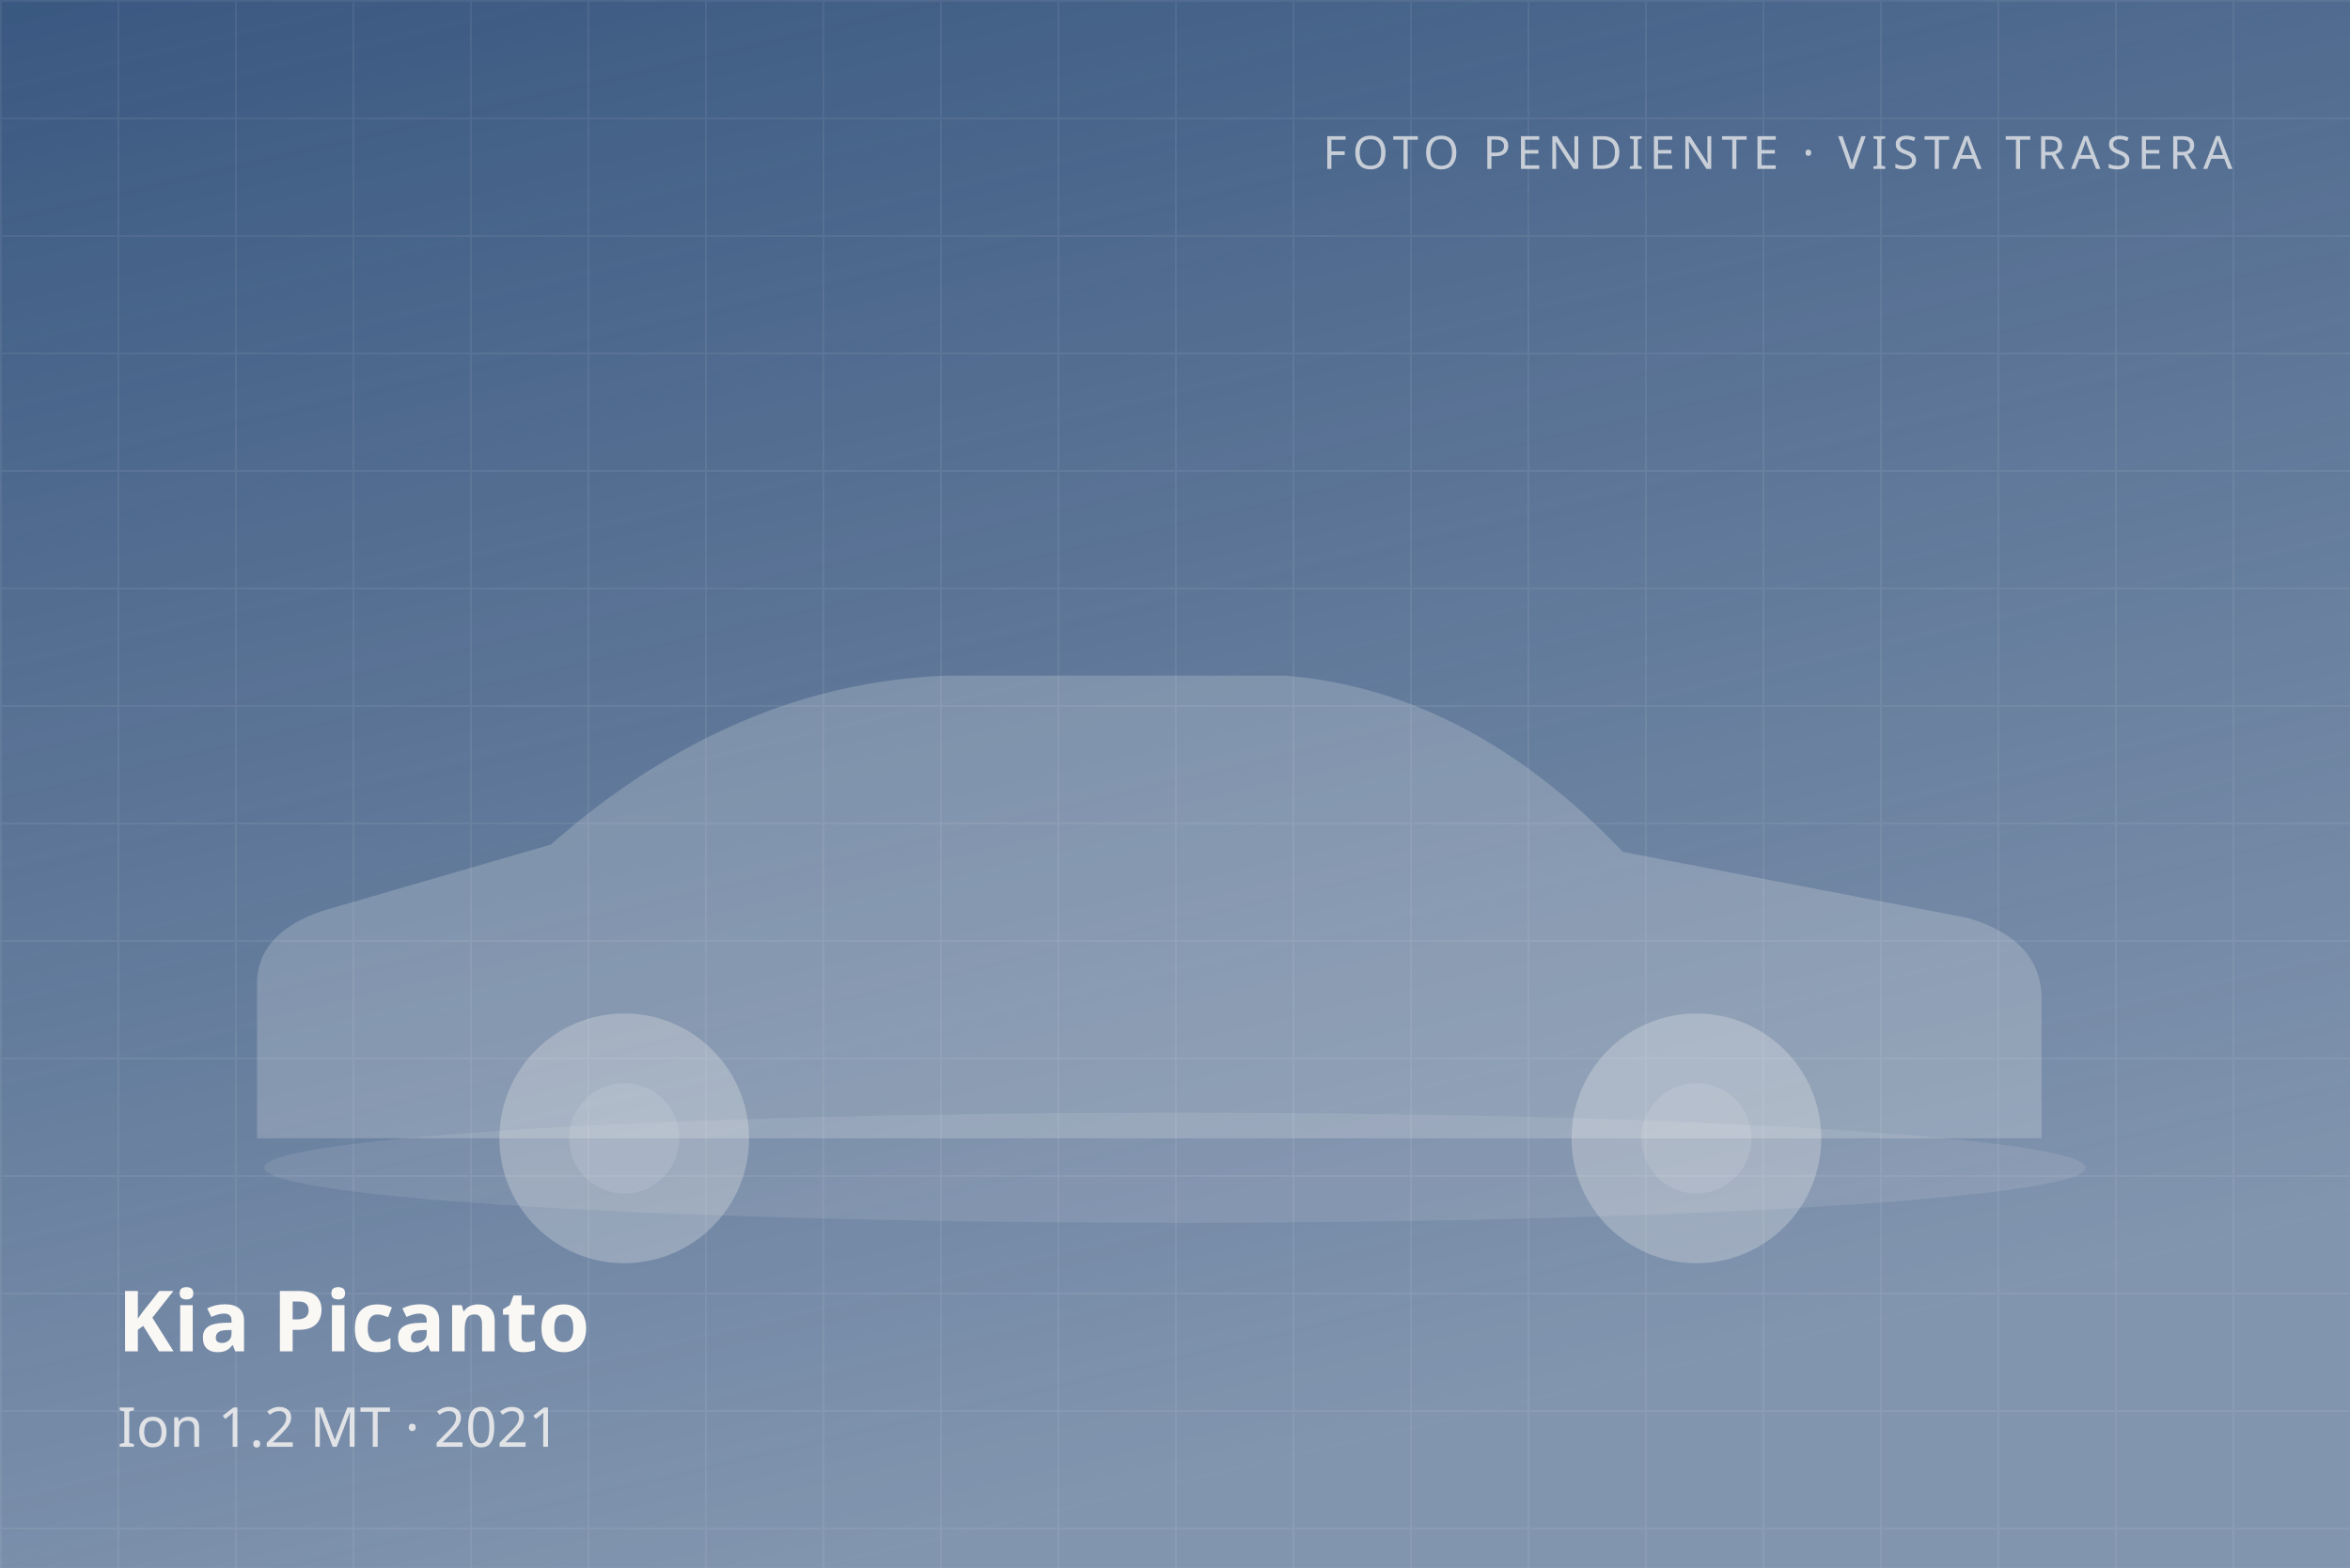
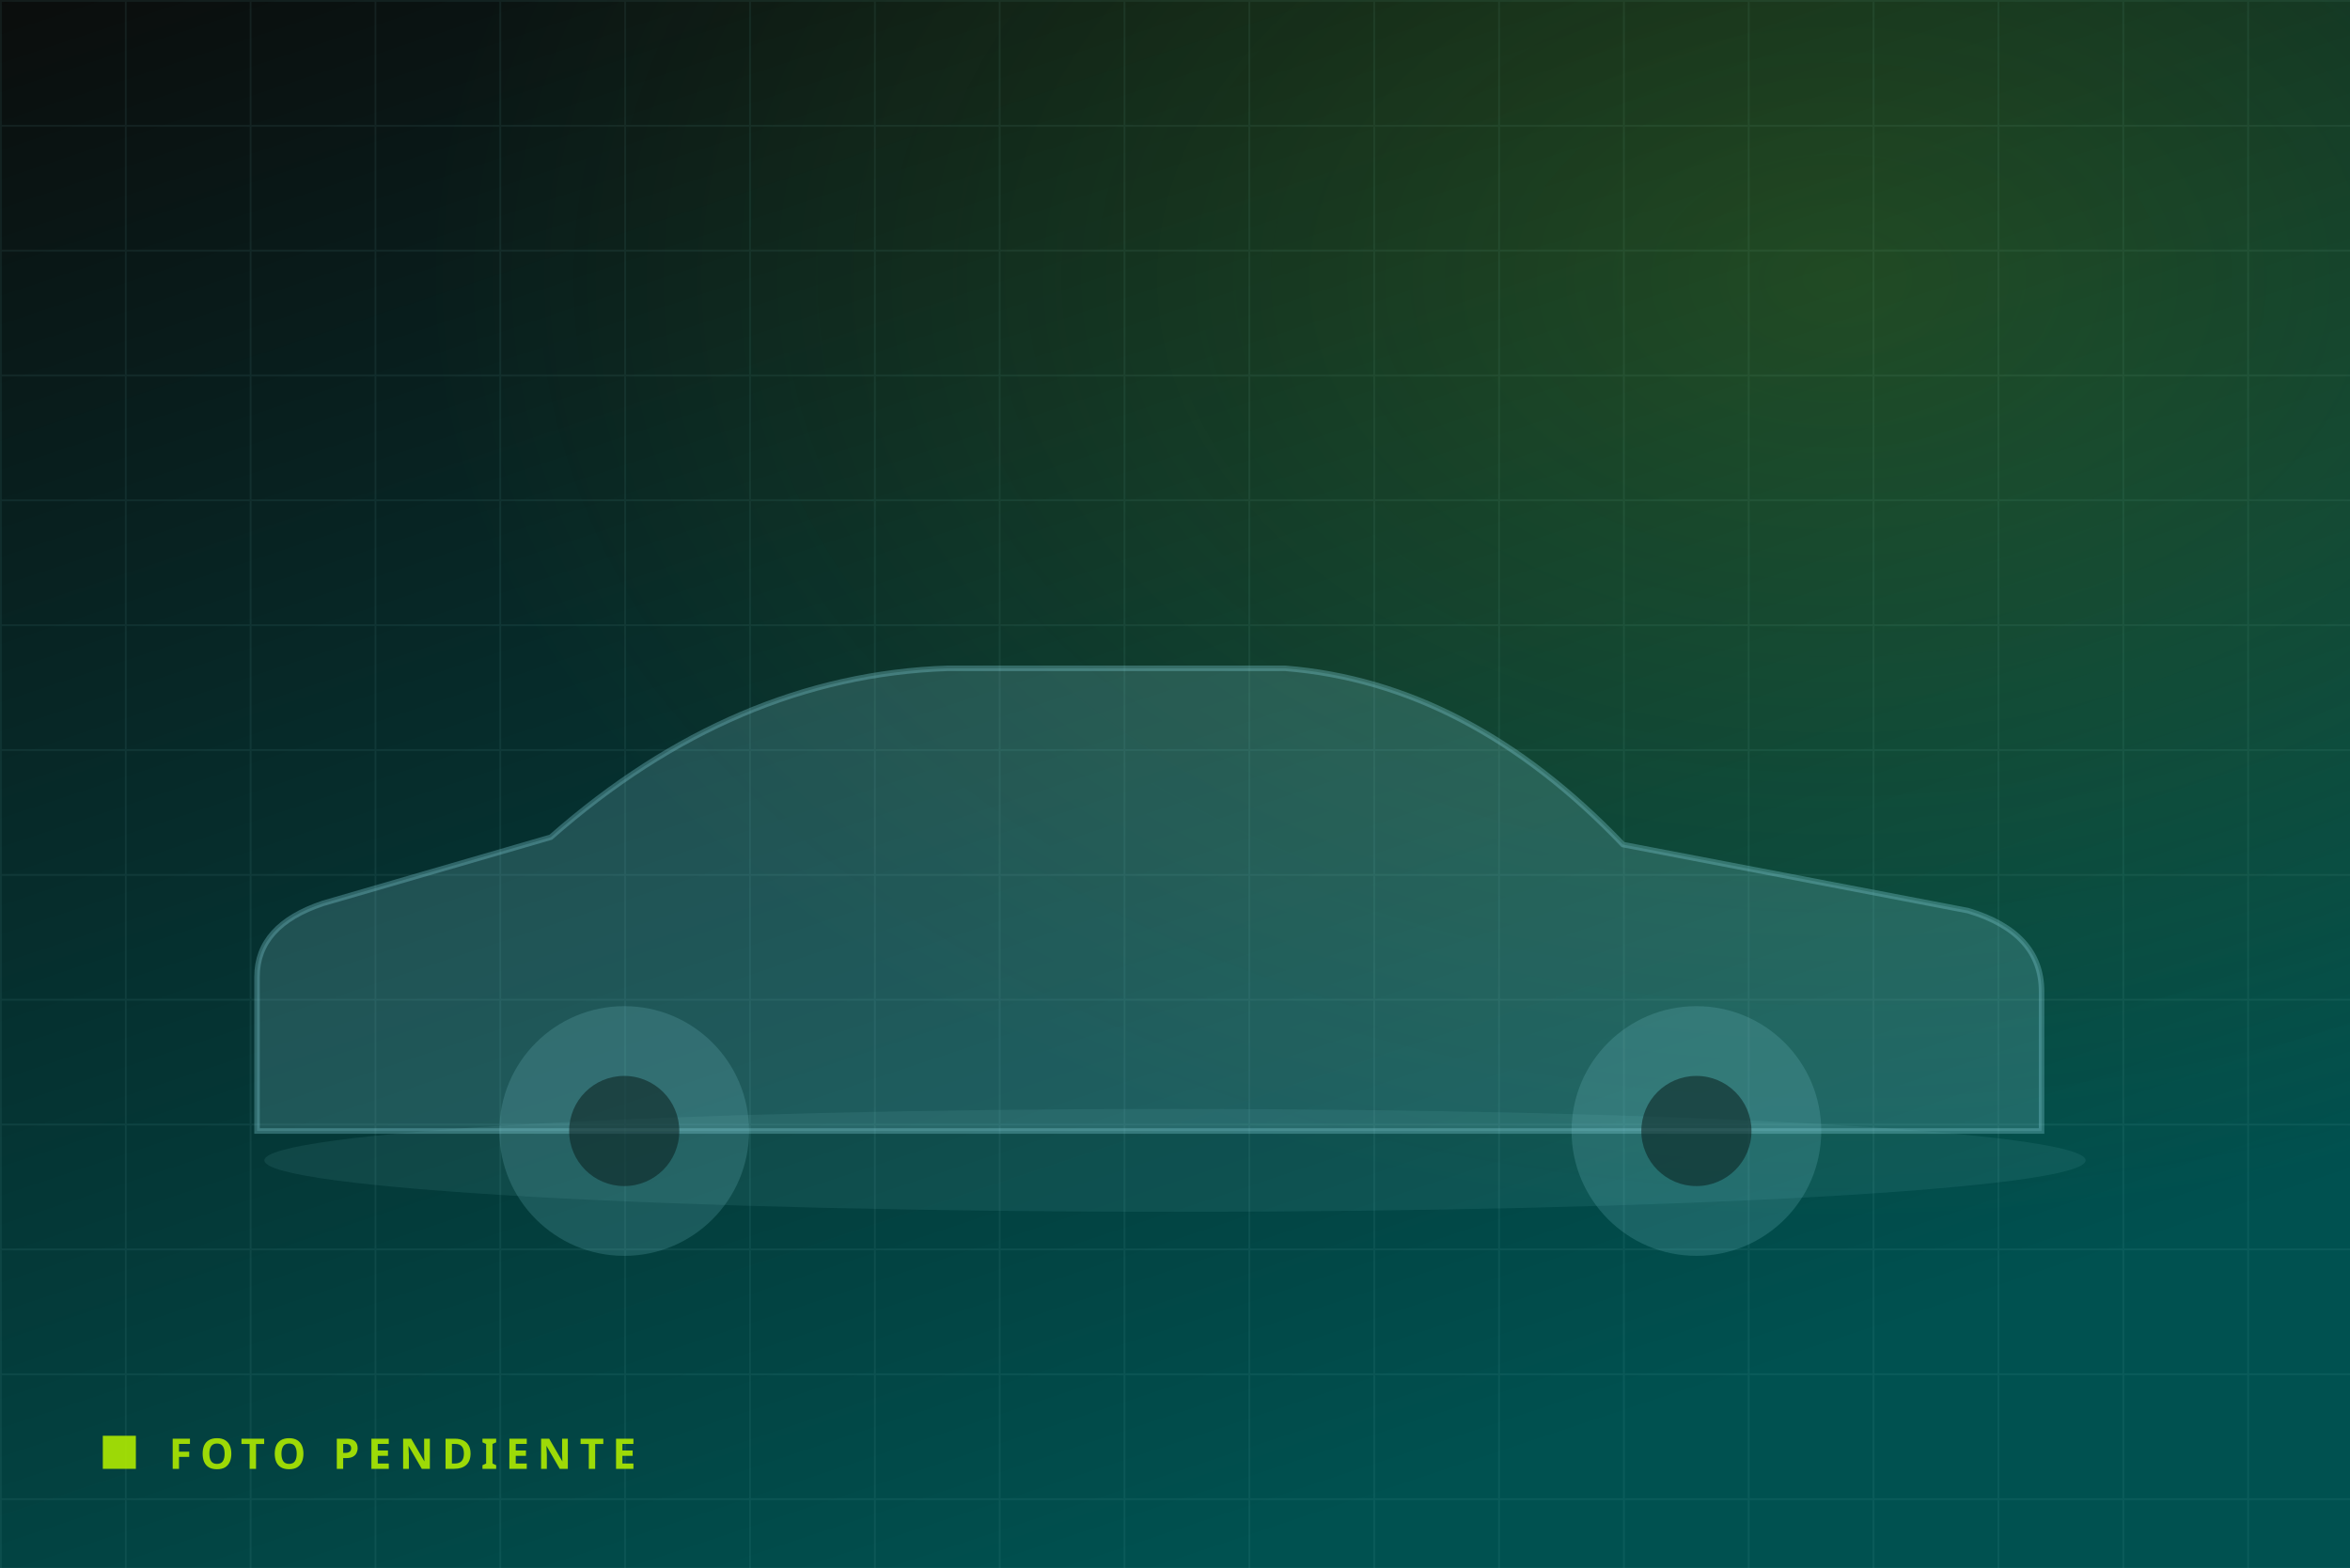
- <svg xmlns="http://www.w3.org/2000/svg" viewBox="0 0 640 427" width="640" height="427" role="img" aria-label="Imagen de referencia pendiente de Kia Picanto">
+ <svg xmlns="http://www.w3.org/2000/svg" viewBox="0 0 640 427" width="640" height="427" role="img" aria-label="Imagen de referencia pendiente">
  <defs>
-     <linearGradient id="fondo" x1="0" y1="0" x2="0.35" y2="1">
-       <stop offset="0%" stop-color="#2f4f7a" stop-opacity="0.95" />
-       <stop offset="100%" stop-color="#2f4f7a" stop-opacity="0.6" />
+     <linearGradient id="fg22" x1="0" y1="0" x2="0.5" y2="1">
+       <stop offset="0%" stop-color="#0B0D0C" />
+       <stop offset="100%" stop-color="#005150" />
    </linearGradient>
-     <pattern id="rejilla" width="32" height="32" patternUnits="userSpaceOnUse">
-       <path d="M32 0 L0 0 0 32" fill="none" stroke="#faf8f5" stroke-opacity="0.07" stroke-width="1" />
+     <radialGradient id="hg22" cx="0.78" cy="0.18" r="0.6">
+       <stop offset="0%" stop-color="#AEEA00" stop-opacity="0.16" />
+       <stop offset="100%" stop-color="#AEEA00" stop-opacity="0" />
+     </radialGradient>
+     <pattern id="rg22" width="34" height="34" patternUnits="userSpaceOnUse">
+       <path d="M34 0 L0 0 0 34" fill="none" stroke="#7ECAD1" stroke-opacity="0.08" stroke-width="1" />
    </pattern>
  </defs>
-   <rect width="640" height="427" fill="url(#fondo)" />
-   <rect width="640" height="427" fill="url(#rejilla)" />
-   <g transform="translate(0,60)">
-     <ellipse cx="320" cy="258" rx="248" ry="15" fill="#faf8f5" opacity="0.10" />
-     <path d="M70 250 L70 208 Q70 194 88 188 L150 170 Q200 126 258 124 L350 124 Q400 128 442 172 L536 190 Q556 196 556 212 L556 250 Z" fill="#faf8f5" opacity="0.20" />
-     <circle cx="170" cy="250" r="34" fill="#faf8f5" opacity="0.26" />
-     <circle cx="170" cy="250" r="15" fill="#faf8f5" opacity="0.12" />
-     <circle cx="462" cy="250" r="34" fill="#faf8f5" opacity="0.26" />
-     <circle cx="462" cy="250" r="15" fill="#faf8f5" opacity="0.12" />
+   <rect width="640" height="427" fill="url(#fg22)" />
+   <rect width="640" height="427" fill="url(#rg22)" />
+   <rect width="640" height="427" fill="url(#hg22)" />
+   <g transform="translate(0,58)">
+     <ellipse cx="320" cy="258" rx="248" ry="14" fill="#7ECAD1" opacity="0.10" />
+     <path d="M70 250 L70 208 Q70 194 88 188 L150 170 Q200 126 258 124 L350 124 Q400 128 442 172 L536 190 Q556 196 556 212 L556 250 Z" fill="#7ECAD1" opacity="0.22" />
+     <path d="M70 250 L70 208 Q70 194 88 188 L150 170 Q200 126 258 124 L350 124 Q400 128 442 172 L536 190 Q556 196 556 212 L556 250 Z" fill="none" stroke="#7ECAD1" stroke-opacity="0.35" stroke-width="1.5" />
+     <circle cx="170" cy="250" r="34" fill="#7ECAD1" opacity="0.20" />
+     <circle cx="170" cy="250" r="15" fill="#0A1F1E" opacity="0.55" />
+     <circle cx="462" cy="250" r="34" fill="#7ECAD1" opacity="0.20" />
+     <circle cx="462" cy="250" r="15" fill="#0A1F1E" opacity="0.55" />
  </g>
-   <text x="608" y="46" text-anchor="end" font-family="system-ui, sans-serif" font-size="12.5" letter-spacing="1.6" fill="#faf8f5" opacity="0.7">FOTO PENDIENTE · VISTA TRASERA</text>
-   <text x="32" y="368" font-family="system-ui, sans-serif" font-size="23" font-weight="700" fill="#faf8f5">Kia Picanto</text>
-   <text x="32" y="394" font-family="system-ui, sans-serif" font-size="15" fill="#faf8f5" opacity="0.8">Ion 1.2 MT · 2021</text>
+   <g opacity="0.9">
+     <rect x="28" y="391" width="9" height="9" fill="#AEEA00" />
+     <text x="46" y="400" font-family="system-ui, sans-serif" font-size="11.5" font-weight="600" letter-spacing="2.2" fill="#AEEA00">FOTO PENDIENTE</text>
+   </g>
</svg>
